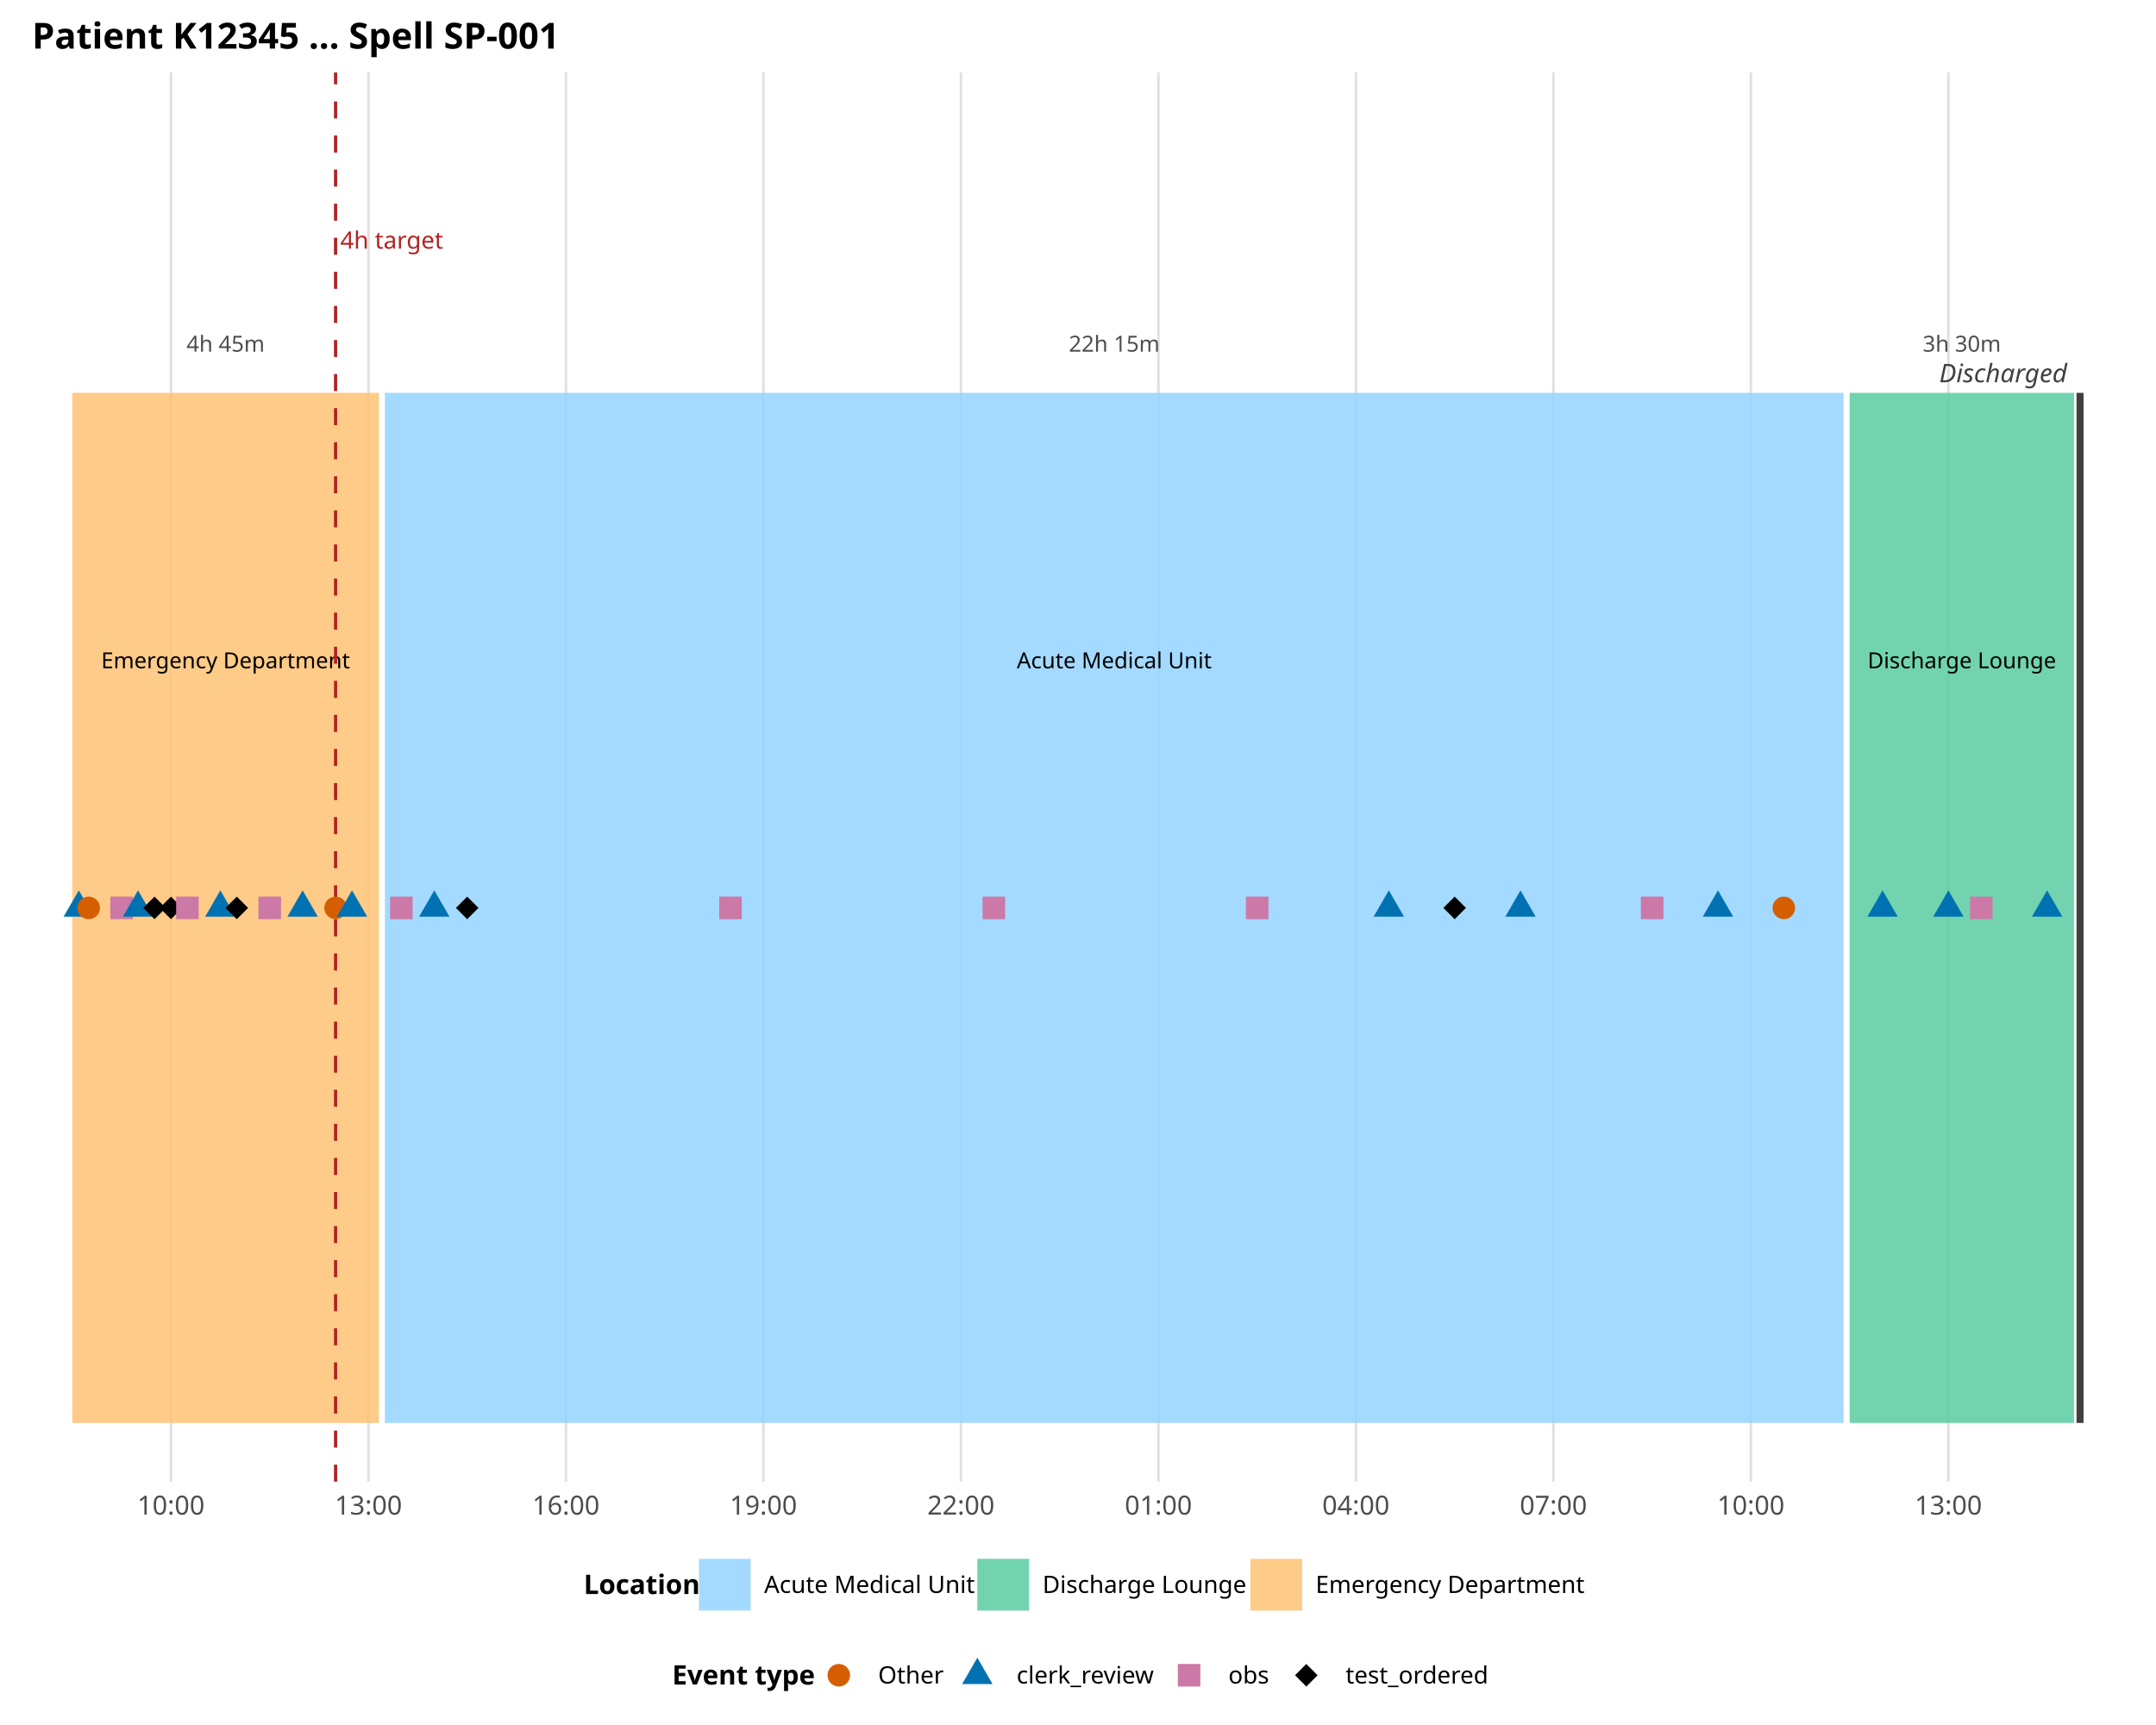
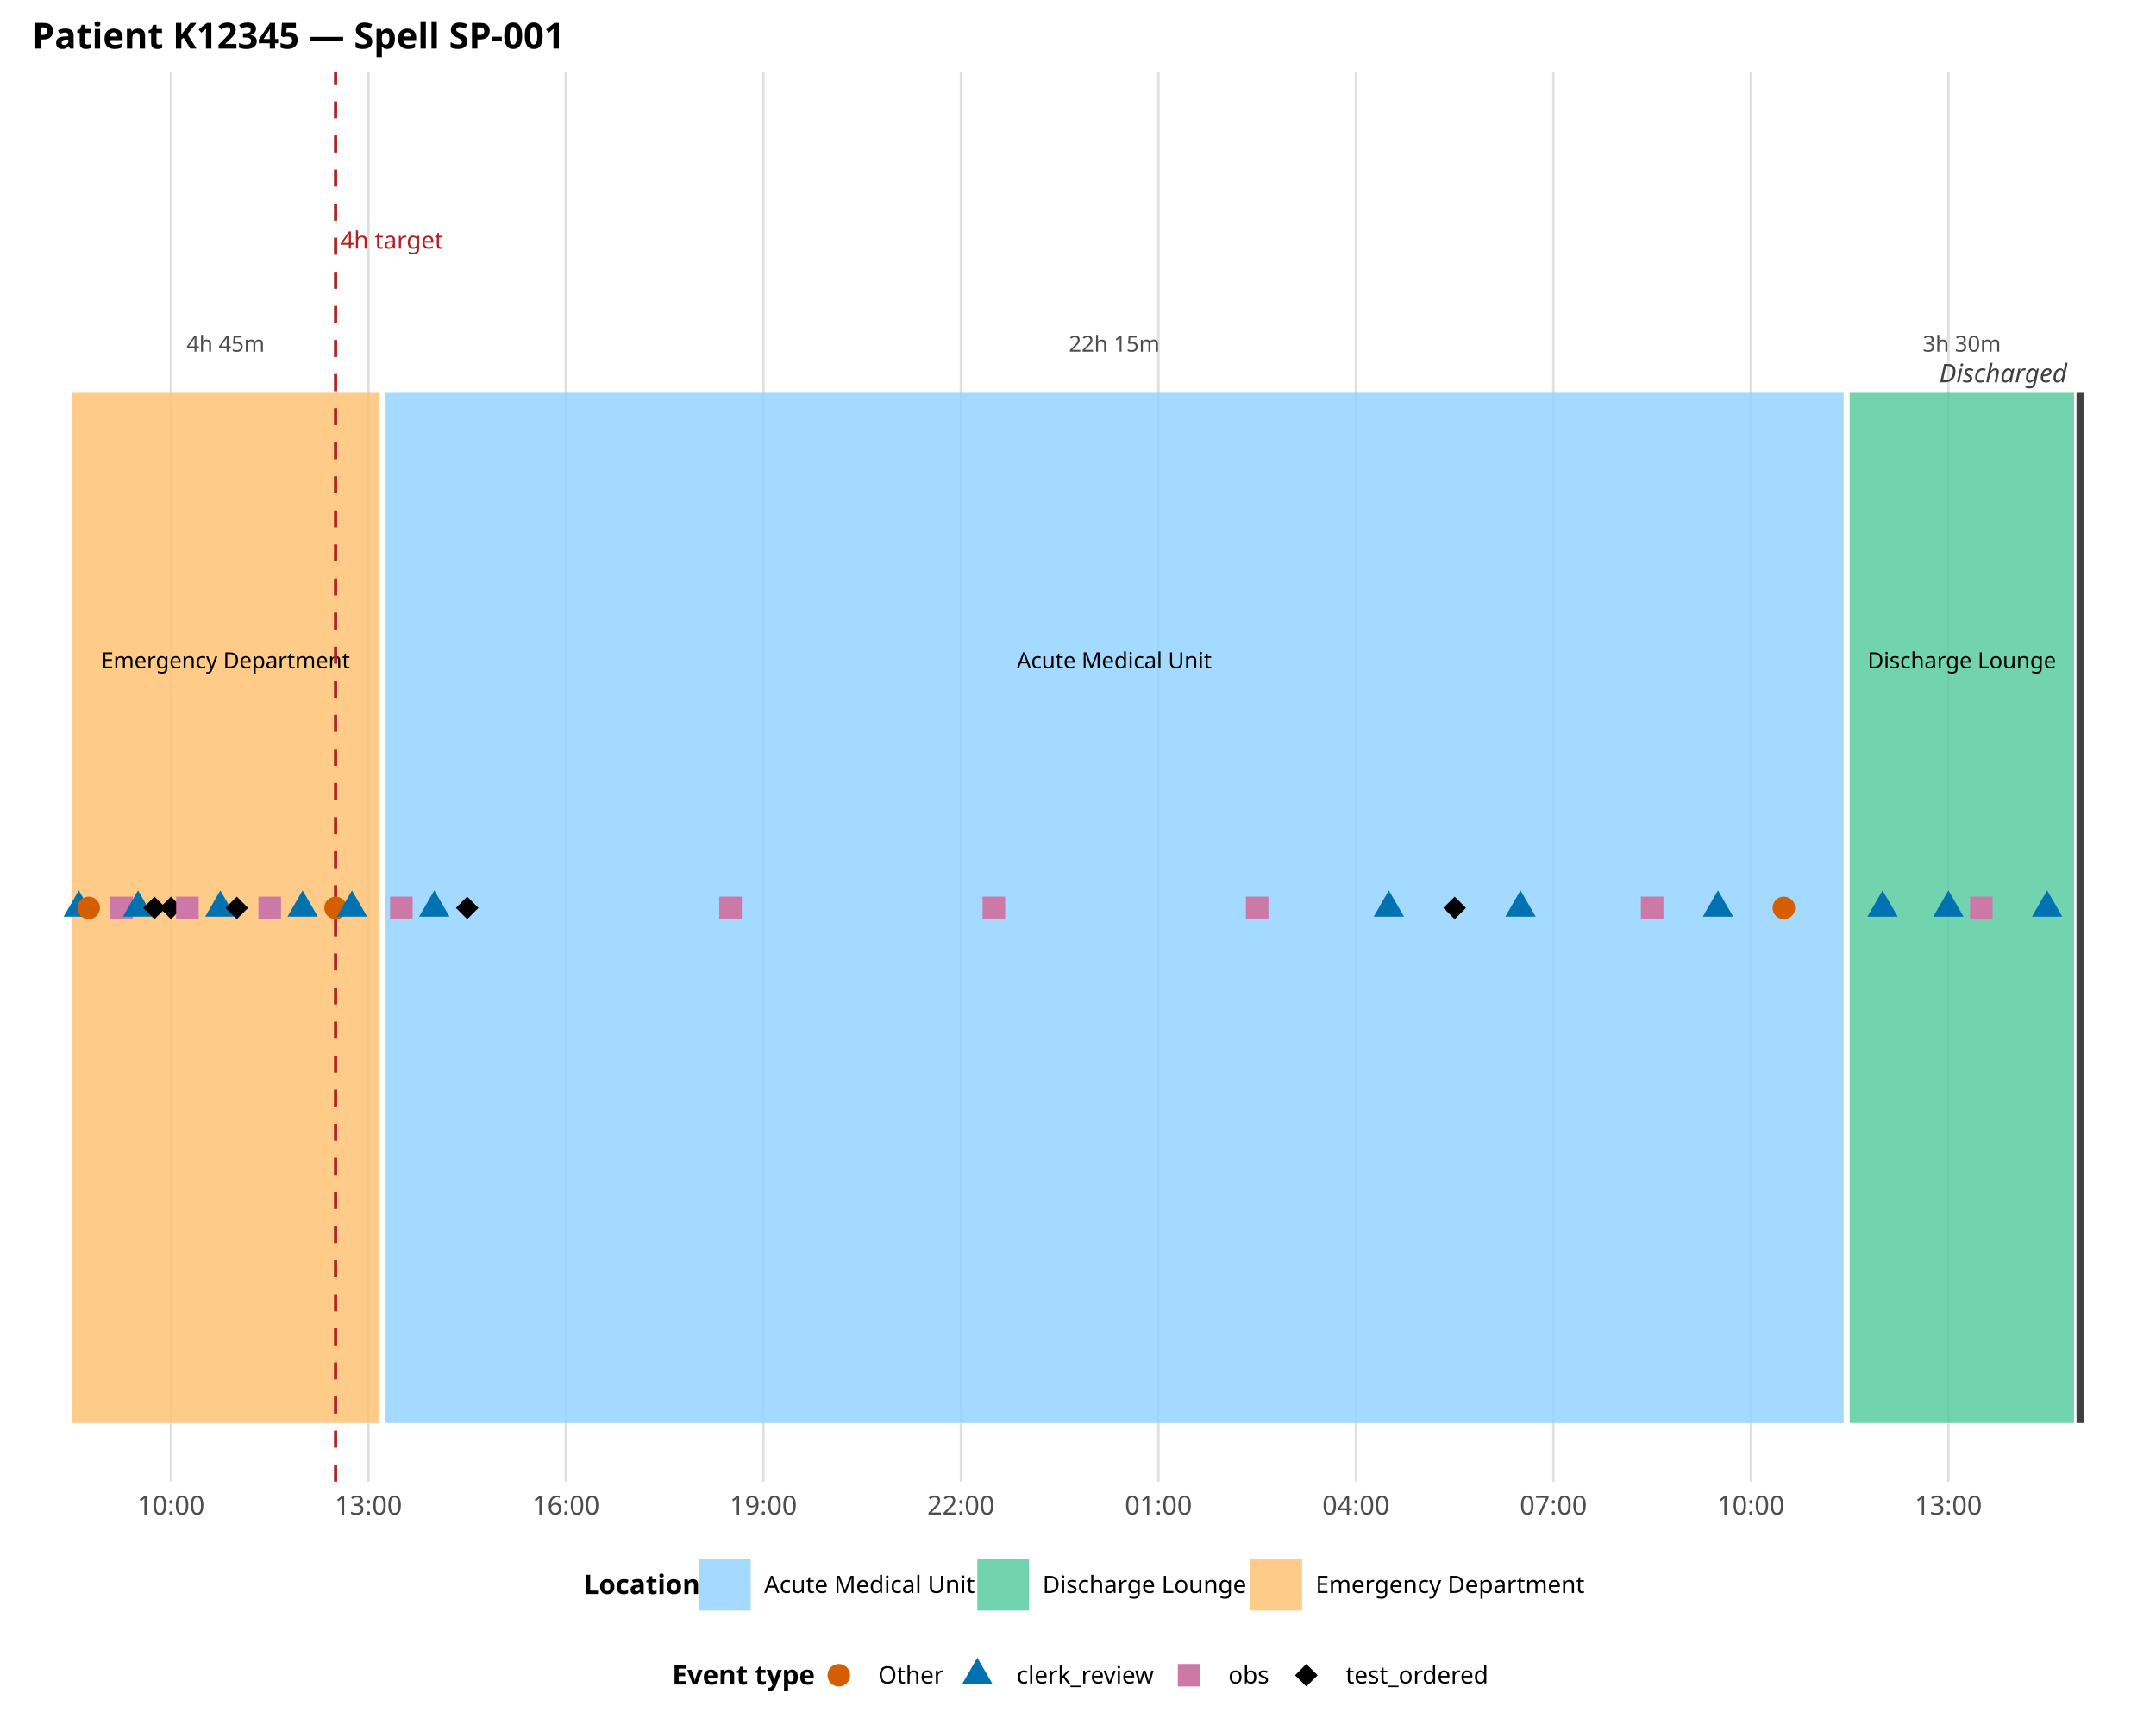
<svg xmlns="http://www.w3.org/2000/svg" class="svglite" data-engine-version="2.0" width="720.00pt" height="576.00pt" viewBox="0 0 720.00 576.00">
  <defs>
    <style type="text/css">
    .svglite line, .svglite polyline, .svglite polygon, .svglite path, .svglite rect, .svglite circle {
      fill: none;
      stroke: #000000;
      stroke-linecap: round;
      stroke-linejoin: round;
      stroke-miterlimit: 10.00;
    }
  </style>
  </defs>
  <rect width="100%" height="100%" style="stroke: none; fill: #FFFFFF;" />
  <defs>
    <clipPath id="cpMC4wMHw3MjAuMDB8MC4wMHw1NzYuMDA=">
      <rect x="0.00" y="0.00" width="720.00" height="576.00" />
    </clipPath>
  </defs>
  <g clip-path="url(#cpMC4wMHw3MjAuMDB8MC4wMHw1NzYuMDA=)">
</g>
  <defs>
    <clipPath id="cpMTAuNzF8NzA4LjA0fDI0LjIwfDQ5NC43NQ==">
      <rect x="10.71" y="24.20" width="697.33" height="470.55" />
    </clipPath>
  </defs>
  <g clip-path="url(#cpMTAuNzF8NzA4LjA0fDI0LjIwfDQ5NC43NQ==)">
    <polyline points="57.10,494.75 57.10,24.20 " style="stroke-width: 0.85; stroke: #E0E0E0; stroke-linecap: butt;" />
    <polyline points="123.05,494.75 123.05,24.20 " style="stroke-width: 0.85; stroke: #E0E0E0; stroke-linecap: butt;" />
    <polyline points="189.00,494.75 189.00,24.20 " style="stroke-width: 0.85; stroke: #E0E0E0; stroke-linecap: butt;" />
    <polyline points="254.95,494.75 254.95,24.20 " style="stroke-width: 0.85; stroke: #E0E0E0; stroke-linecap: butt;" />
    <polyline points="320.91,494.75 320.91,24.20 " style="stroke-width: 0.85; stroke: #E0E0E0; stroke-linecap: butt;" />
    <polyline points="386.86,494.75 386.86,24.20 " style="stroke-width: 0.85; stroke: #E0E0E0; stroke-linecap: butt;" />
    <polyline points="452.81,494.75 452.81,24.20 " style="stroke-width: 0.85; stroke: #E0E0E0; stroke-linecap: butt;" />
    <polyline points="518.76,494.75 518.76,24.20 " style="stroke-width: 0.85; stroke: #E0E0E0; stroke-linecap: butt;" />
    <polyline points="584.71,494.75 584.71,24.20 " style="stroke-width: 0.85; stroke: #E0E0E0; stroke-linecap: butt;" />
    <polyline points="650.67,494.75 650.67,24.20 " style="stroke-width: 0.85; stroke: #E0E0E0; stroke-linecap: butt;" />
    <rect x="24.12" y="131.17" width="102.41" height="343.97" style="stroke-width: 0.00; stroke: none; stroke-linecap: butt; stroke-linejoin: miter; fill: #FFC273; fill-opacity: 0.85;" />
    <rect x="128.54" y="131.17" width="487.13" height="343.97" style="stroke-width: 0.00; stroke: none; stroke-linecap: butt; stroke-linejoin: miter; fill: #94D3FF; fill-opacity: 0.85;" />
    <rect x="617.69" y="131.17" width="74.93" height="343.97" style="stroke-width: 0.00; stroke: none; stroke-linecap: butt; stroke-linejoin: miter; fill: #5ACCA0; fill-opacity: 0.85;" />
    <text x="75.33" y="117.42" text-anchor="middle" style="font-size: 7.40px; fill: #4D4D4D; font-family: sans;" textLength="24.68px" lengthAdjust="spacingAndGlyphs">4h 45m</text>
    <text x="372.11" y="117.42" text-anchor="middle" style="font-size: 7.40px; fill: #4D4D4D; font-family: sans;" textLength="28.79px" lengthAdjust="spacingAndGlyphs">22h 15m</text>
    <text x="655.16" y="117.42" text-anchor="middle" style="font-size: 7.40px; fill: #4D4D4D; font-family: sans;" textLength="24.68px" lengthAdjust="spacingAndGlyphs">3h 30m</text>
    <text x="75.33" y="223.15" text-anchor="middle" style="font-size: 7.40px; font-family: sans;" textLength="78.14px" lengthAdjust="spacingAndGlyphs">Emergency Department</text>
    <text x="372.11" y="223.15" text-anchor="middle" style="font-size: 7.40px; font-family: sans;" textLength="61.68px" lengthAdjust="spacingAndGlyphs">Acute Medical Unit</text>
    <text x="655.16" y="223.15" text-anchor="middle" style="font-size: 7.40px; font-family: sans;" textLength="60.05px" lengthAdjust="spacingAndGlyphs">Discharge Lounge</text>
    <line x1="112.06" y1="494.75" x2="112.06" y2="24.20" style="stroke-width: 1.07; stroke: #B22222; stroke-dasharray: 5.69,5.69; stroke-linecap: butt;" />
    <text x="113.63" y="83.02" style="font-size: 7.97px; fill: #B22222; font-family: sans;" textLength="31.45px" lengthAdjust="spacingAndGlyphs">4h target</text>
    <line x1="694.63" y1="475.15" x2="694.63" y2="131.17" style="stroke-width: 2.35; stroke: #404040; stroke-linecap: butt;" />
    <text x="690.32" y="127.65" text-anchor="end" style="font-size: 8.54px; font-style: italic; fill: #404040; font-family: sans;" textLength="43.18px" lengthAdjust="spacingAndGlyphs">Discharged</text>
    <polygon points="26.32,297.30 31.39,306.09 21.24,306.09 " style="stroke-width: 1.13; stroke: none; fill: #0072B2;" />
    <circle cx="29.62" cy="303.16" r="3.77" style="stroke-width: 1.13; stroke: none; fill: #D55E00;" />
    <polygon points="36.84,306.93 44.38,306.93 44.38,299.39 36.84,299.39 " style="stroke-width: 1.13; stroke: none; fill: #CC79A7;" />
    <polygon points="46.10,297.30 51.18,306.09 41.03,306.09 " style="stroke-width: 1.13; stroke: none; fill: #0072B2;" />
    <polygon points="47.83,303.16 51.60,299.39 55.37,303.16 51.60,306.93 " style="stroke-width: 1.13; stroke: none; fill: #000000;" />
    <polygon points="53.33,303.16 57.10,299.39 60.86,303.16 57.10,306.93 " style="stroke-width: 1.13; stroke: none; fill: #000000;" />
    <polygon points="58.82,306.93 66.36,306.93 66.36,299.39 58.82,299.39 " style="stroke-width: 1.13; stroke: none; fill: #CC79A7;" />
    <polygon points="73.58,297.30 78.66,306.09 68.51,306.09 " style="stroke-width: 1.13; stroke: none; fill: #0072B2;" />
    <polygon points="75.31,303.16 79.08,299.39 82.85,303.16 79.08,306.93 " style="stroke-width: 1.13; stroke: none; fill: #000000;" />
    <polygon points="86.30,306.93 93.84,306.93 93.84,299.39 86.30,299.39 " style="stroke-width: 1.13; stroke: none; fill: #CC79A7;" />
    <polygon points="101.06,297.30 106.14,306.09 95.99,306.09 " style="stroke-width: 1.13; stroke: none; fill: #0072B2;" />
    <circle cx="112.06" cy="303.16" r="3.77" style="stroke-width: 1.13; stroke: none; fill: #D55E00;" />
    <polygon points="117.55,297.30 122.63,306.09 112.48,306.09 " style="stroke-width: 1.13; stroke: none; fill: #0072B2;" />
    <polygon points="130.27,306.93 137.81,306.93 137.81,299.39 130.27,299.39 " style="stroke-width: 1.13; stroke: none; fill: #CC79A7;" />
    <polygon points="145.03,297.30 150.11,306.09 139.96,306.09 " style="stroke-width: 1.13; stroke: none; fill: #0072B2;" />
    <polygon points="152.26,303.16 156.02,299.39 159.79,303.16 156.02,306.93 " style="stroke-width: 1.13; stroke: none; fill: #000000;" />
    <polygon points="240.19,306.93 247.73,306.93 247.73,299.39 240.19,299.39 " style="stroke-width: 1.13; stroke: none; fill: #CC79A7;" />
    <polygon points="328.13,306.93 335.67,306.93 335.67,299.39 328.13,299.39 " style="stroke-width: 1.13; stroke: none; fill: #CC79A7;" />
    <polygon points="416.07,306.93 423.60,306.93 423.60,299.39 416.07,299.39 " style="stroke-width: 1.13; stroke: none; fill: #CC79A7;" />
    <polygon points="463.80,297.30 468.88,306.09 458.73,306.09 " style="stroke-width: 1.13; stroke: none; fill: #0072B2;" />
    <polygon points="482.02,303.16 485.79,299.39 489.55,303.16 485.79,306.93 " style="stroke-width: 1.13; stroke: none; fill: #000000;" />
    <polygon points="507.77,297.30 512.84,306.09 502.70,306.09 " style="stroke-width: 1.13; stroke: none; fill: #0072B2;" />
    <polygon points="547.97,306.93 555.51,306.93 555.51,299.39 547.97,299.39 " style="stroke-width: 1.13; stroke: none; fill: #CC79A7;" />
    <polygon points="573.72,297.30 578.80,306.09 568.65,306.09 " style="stroke-width: 1.13; stroke: none; fill: #0072B2;" />
    <circle cx="595.71" cy="303.16" r="3.77" style="stroke-width: 1.13; stroke: none; fill: #D55E00;" />
    <polygon points="628.68,297.30 633.76,306.09 623.61,306.09 " style="stroke-width: 1.13; stroke: none; fill: #0072B2;" />
    <polygon points="650.67,297.30 655.74,306.09 645.59,306.09 " style="stroke-width: 1.13; stroke: none; fill: #0072B2;" />
    <polygon points="657.89,306.93 665.43,306.93 665.43,299.39 657.89,299.39 " style="stroke-width: 1.13; stroke: none; fill: #CC79A7;" />
    <polygon points="683.64,297.30 688.72,306.09 678.57,306.09 " style="stroke-width: 1.13; stroke: none; fill: #0072B2;" />
  </g>
  <g clip-path="url(#cpMC4wMHw3MjAuMDB8MC4wMHw1NzYuMDA=)">
    <text x="57.10" y="505.74" text-anchor="middle" style="font-size: 8.80px; fill: #4D4D4D; font-family: sans;" textLength="22.02px" lengthAdjust="spacingAndGlyphs">10:00</text>
    <text x="123.05" y="505.74" text-anchor="middle" style="font-size: 8.80px; fill: #4D4D4D; font-family: sans;" textLength="22.02px" lengthAdjust="spacingAndGlyphs">13:00</text>
    <text x="189.00" y="505.74" text-anchor="middle" style="font-size: 8.80px; fill: #4D4D4D; font-family: sans;" textLength="22.02px" lengthAdjust="spacingAndGlyphs">16:00</text>
    <text x="254.95" y="505.74" text-anchor="middle" style="font-size: 8.80px; fill: #4D4D4D; font-family: sans;" textLength="22.02px" lengthAdjust="spacingAndGlyphs">19:00</text>
    <text x="320.91" y="505.74" text-anchor="middle" style="font-size: 8.80px; fill: #4D4D4D; font-family: sans;" textLength="22.02px" lengthAdjust="spacingAndGlyphs">22:00</text>
    <text x="386.86" y="505.74" text-anchor="middle" style="font-size: 8.80px; fill: #4D4D4D; font-family: sans;" textLength="22.02px" lengthAdjust="spacingAndGlyphs">01:00</text>
    <text x="452.81" y="505.74" text-anchor="middle" style="font-size: 8.80px; fill: #4D4D4D; font-family: sans;" textLength="22.02px" lengthAdjust="spacingAndGlyphs">04:00</text>
    <text x="518.76" y="505.74" text-anchor="middle" style="font-size: 8.80px; fill: #4D4D4D; font-family: sans;" textLength="22.02px" lengthAdjust="spacingAndGlyphs">07:00</text>
    <text x="584.71" y="505.74" text-anchor="middle" style="font-size: 8.80px; fill: #4D4D4D; font-family: sans;" textLength="22.02px" lengthAdjust="spacingAndGlyphs">10:00</text>
    <text x="650.67" y="505.74" text-anchor="middle" style="font-size: 8.80px; fill: #4D4D4D; font-family: sans;" textLength="22.02px" lengthAdjust="spacingAndGlyphs">13:00</text>
    <text x="194.92" y="532.26" style="font-size: 9.00px; font-weight: bold; font-family: sans;" textLength="34.03px" lengthAdjust="spacingAndGlyphs">Location</text>
    <rect x="233.43" y="520.52" width="17.28" height="17.28" style="stroke-width: 0.00; stroke: none; stroke-linecap: butt; stroke-linejoin: miter; fill: #94D3FF; fill-opacity: 0.85;" />
    <rect x="326.38" y="520.52" width="17.28" height="17.28" style="stroke-width: 0.00; stroke: none; stroke-linecap: butt; stroke-linejoin: miter; fill: #5ACCA0; fill-opacity: 0.85;" />
    <rect x="417.57" y="520.52" width="17.28" height="17.28" style="stroke-width: 0.00; stroke: none; stroke-linecap: butt; stroke-linejoin: miter; fill: #FFC273; fill-opacity: 0.85;" />
    <text x="255.20" y="531.91" style="font-size: 8.00px; font-family: sans;" textLength="66.71px" lengthAdjust="spacingAndGlyphs">Acute Medical Unit</text>
    <text x="348.15" y="531.91" style="font-size: 8.00px; font-family: sans;" textLength="64.94px" lengthAdjust="spacingAndGlyphs">Discharge Lounge</text>
    <text x="439.34" y="531.91" style="font-size: 8.00px; font-family: sans;" textLength="84.50px" lengthAdjust="spacingAndGlyphs">Emergency Department</text>
    <text x="224.46" y="562.49" style="font-size: 9.00px; font-weight: bold; font-family: sans;" textLength="42.54px" lengthAdjust="spacingAndGlyphs">Event type</text>
    <circle cx="280.12" cy="559.39" r="3.77" style="stroke-width: 1.13; stroke: none; fill: #D55E00;" />
    <polygon points="326.38,553.53 331.46,562.32 321.31,562.32 " style="stroke-width: 1.13; stroke: none; fill: #0072B2;" />
    <polygon points="393.33,563.16 400.86,563.16 400.86,555.62 393.33,555.62 " style="stroke-width: 1.13; stroke: none; fill: #CC79A7;" />
    <polygon points="432.48,559.39 436.24,555.62 440.01,559.39 436.24,563.16 " style="stroke-width: 1.13; stroke: none; fill: #000000;" />
    <text x="293.25" y="562.14" style="font-size: 8.00px; font-family: sans;" textLength="20.01px" lengthAdjust="spacingAndGlyphs">Other</text>
    <text x="339.50" y="562.14" style="font-size: 8.00px; font-family: sans;" textLength="44.47px" lengthAdjust="spacingAndGlyphs">clerk_review</text>
    <text x="410.22" y="562.14" style="font-size: 8.00px; font-family: sans;" textLength="12.90px" lengthAdjust="spacingAndGlyphs">obs</text>
    <text x="449.37" y="562.14" style="font-size: 8.00px; font-family: sans;" textLength="44.92px" lengthAdjust="spacingAndGlyphs">test_ordered</text>
-     <text x="10.71" y="16.23" style="font-size: 12.00px; font-weight: bold; font-family: sans;" textLength="168.79px" lengthAdjust="spacingAndGlyphs">Patient K12345 ... Spell SP-001</text>
+     <text x="10.71" y="16.23" style="font-size: 12.00px; font-weight: bold; font-family: sans;" textLength="170.79px" lengthAdjust="spacingAndGlyphs">Patient K12345 — Spell SP-001</text>
  </g>
</svg>
